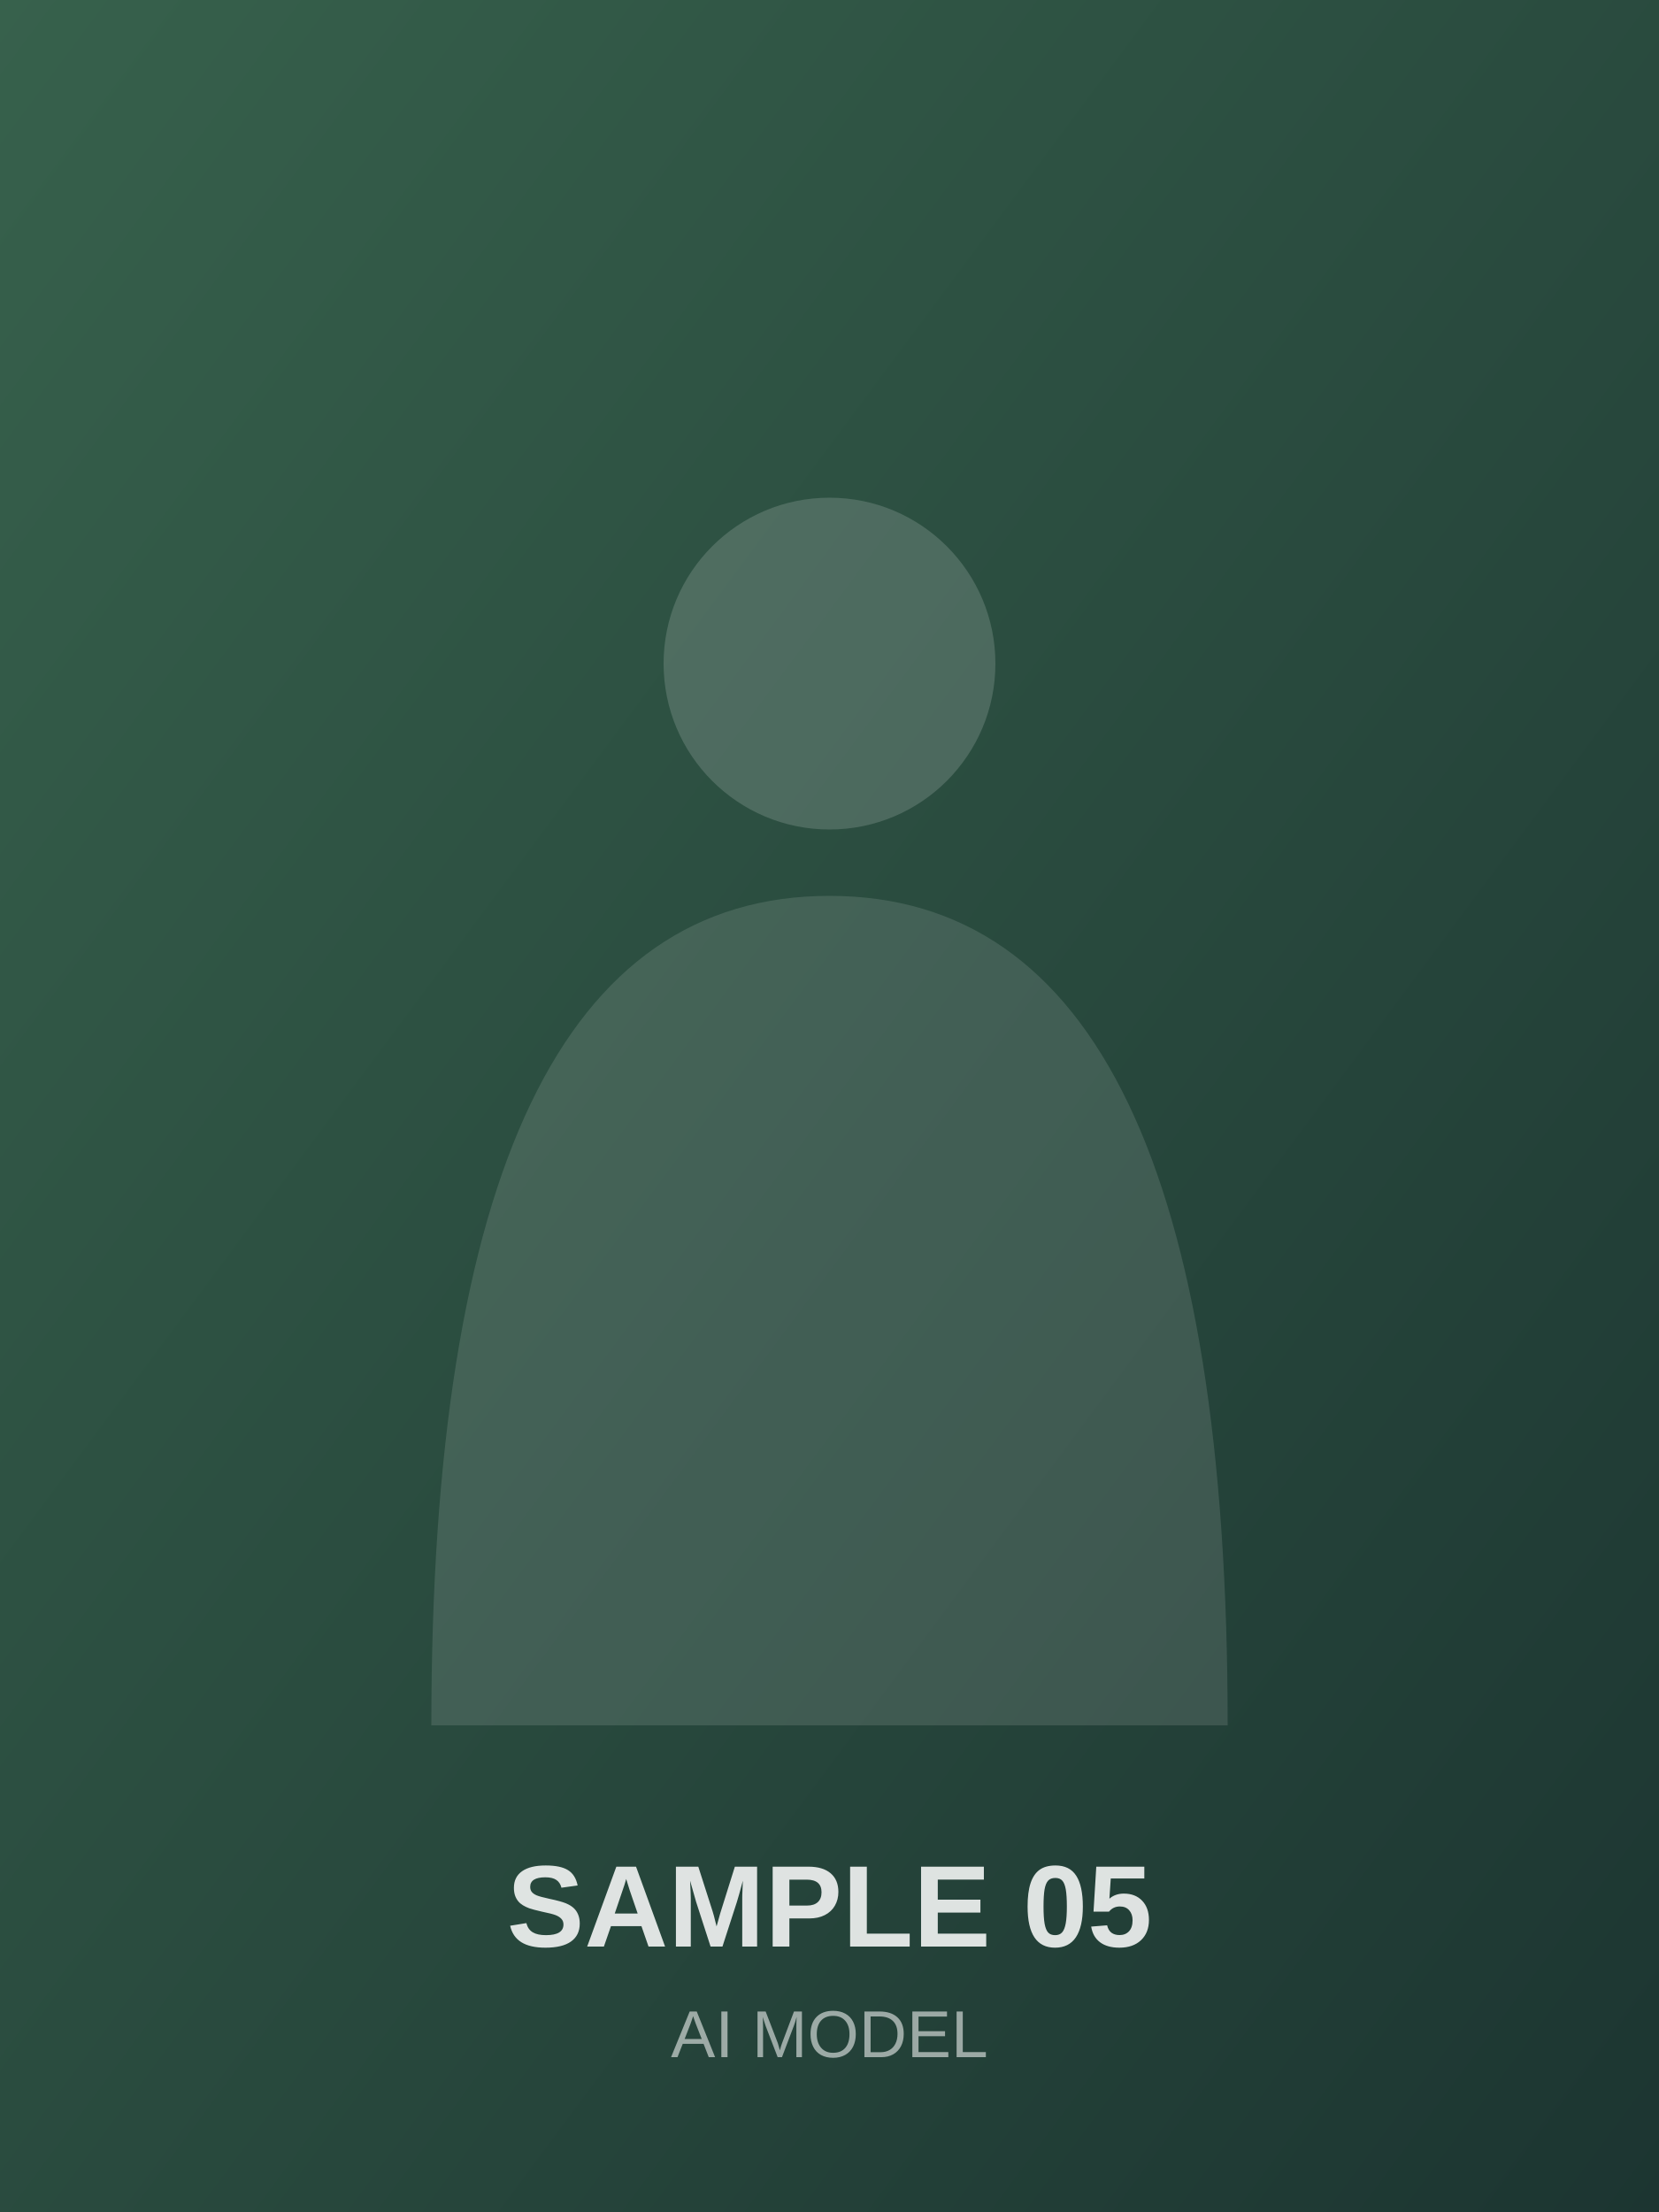
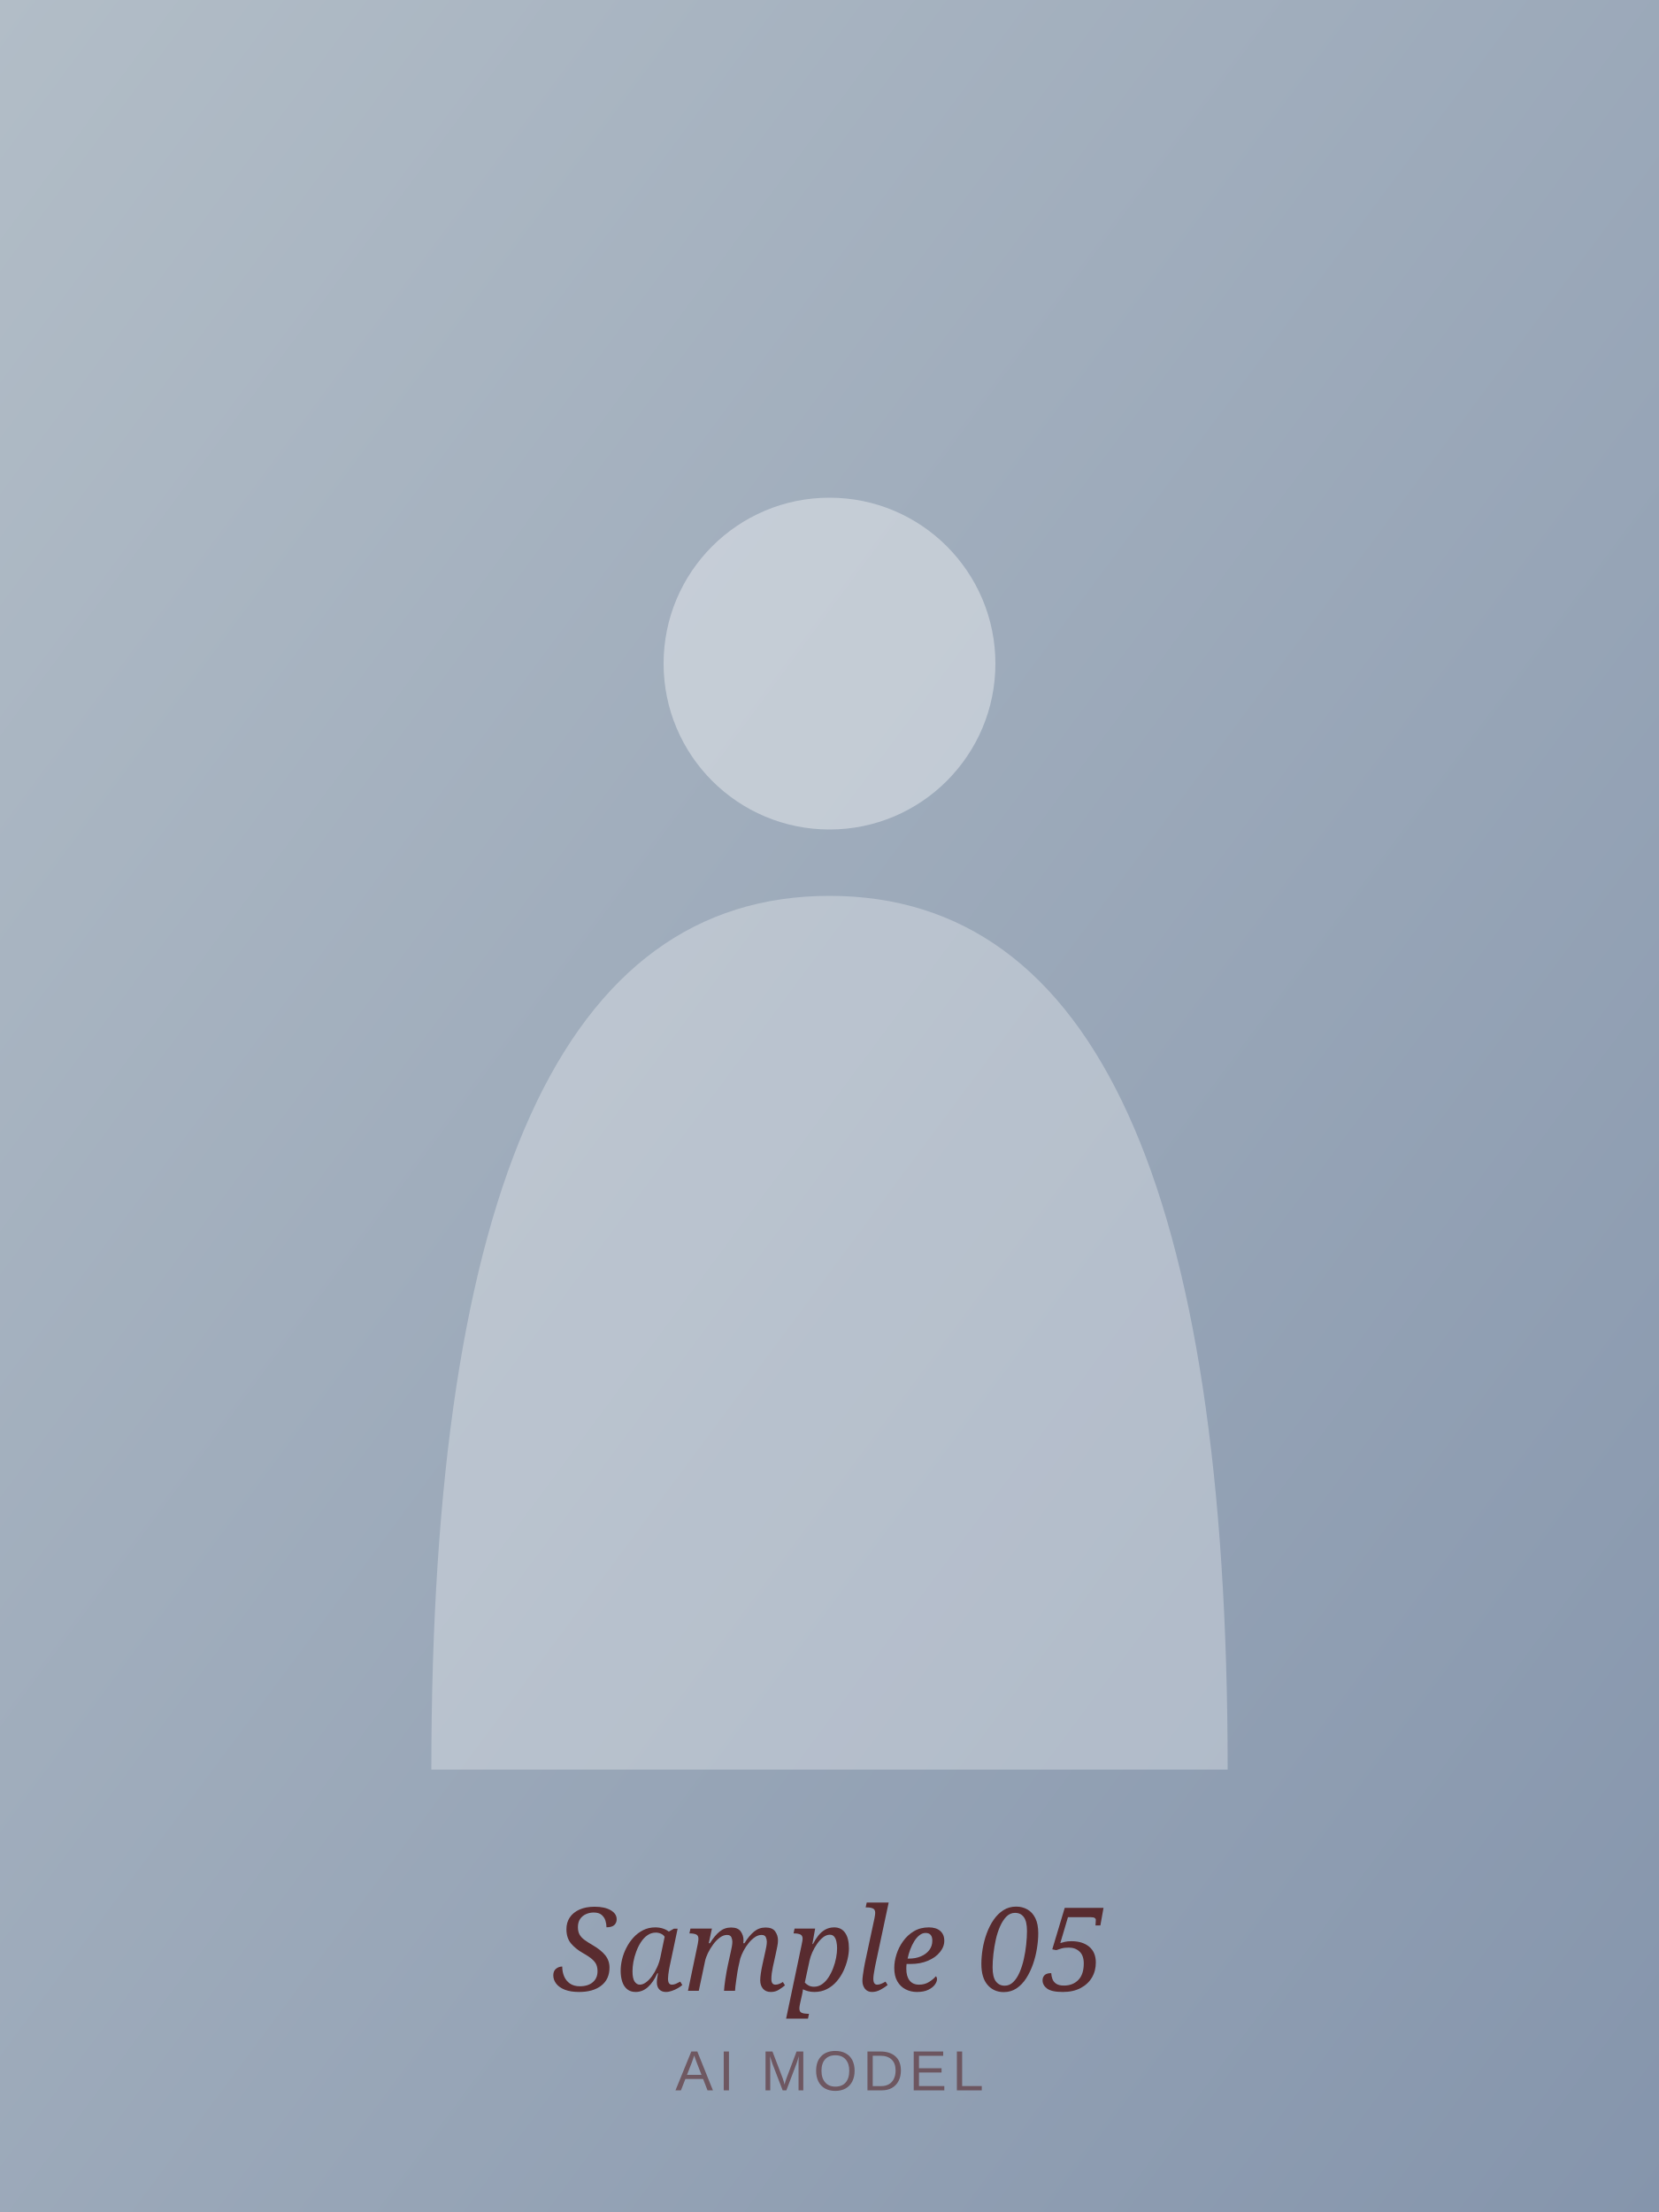
<svg xmlns="http://www.w3.org/2000/svg" viewBox="0 0 600 800" width="600" height="800">
  <defs>
    <linearGradient id="g" x1="0" y1="0" x2="1" y2="1">
-       <stop offset="0" stop-color="#37614c" />
-       <stop offset="1" stop-color="#1c3531" />
+       <stop offset="0" stop-color="#b2bdc7" />
+       <stop offset="1" stop-color="#8595ac" />
    </linearGradient>
  </defs>
  <rect width="600" height="800" fill="url(#g)" />
-   <circle cx="300.0" cy="240.0" r="60.0" fill="#ffffff" fill-opacity=".16" />
-   <path d="M156.0 624.0 Q156.0 324.0 300.0 324.0 Q444.0 324.0 444.0 624.0 Z" fill="#ffffff" fill-opacity=".12" />
-   <text x="50%" y="704.0" text-anchor="middle" font-family="Arial, sans-serif" font-size="42" font-weight="700" fill="#fff" fill-opacity=".85">SAMPLE 05</text>
-   <text x="50%" y="744.0" text-anchor="middle" font-family="Arial, sans-serif" font-size="24.0" fill="#fff" fill-opacity=".55">AI MODEL</text>
+   <circle cx="300.0" cy="240.0" r="60.0" fill="#fff" fill-opacity=".38" />
+   <path d="M156.0 640.0 Q156.0 324.0 300.0 324.0 Q444.0 324.0 444.0 640.0 Z" fill="#fff" fill-opacity=".30" />
+   <text x="50%" y="720.0" text-anchor="middle" font-family="Georgia, serif" font-style="italic" font-size="42" fill="#4a0e0e" fill-opacity=".8">Sample 05</text>
+   <text x="50%" y="756.0" text-anchor="middle" font-family="Arial, sans-serif" font-size="20.4" letter-spacing="2" fill="#4a0e0e" fill-opacity=".5">AI MODEL</text>
</svg>
